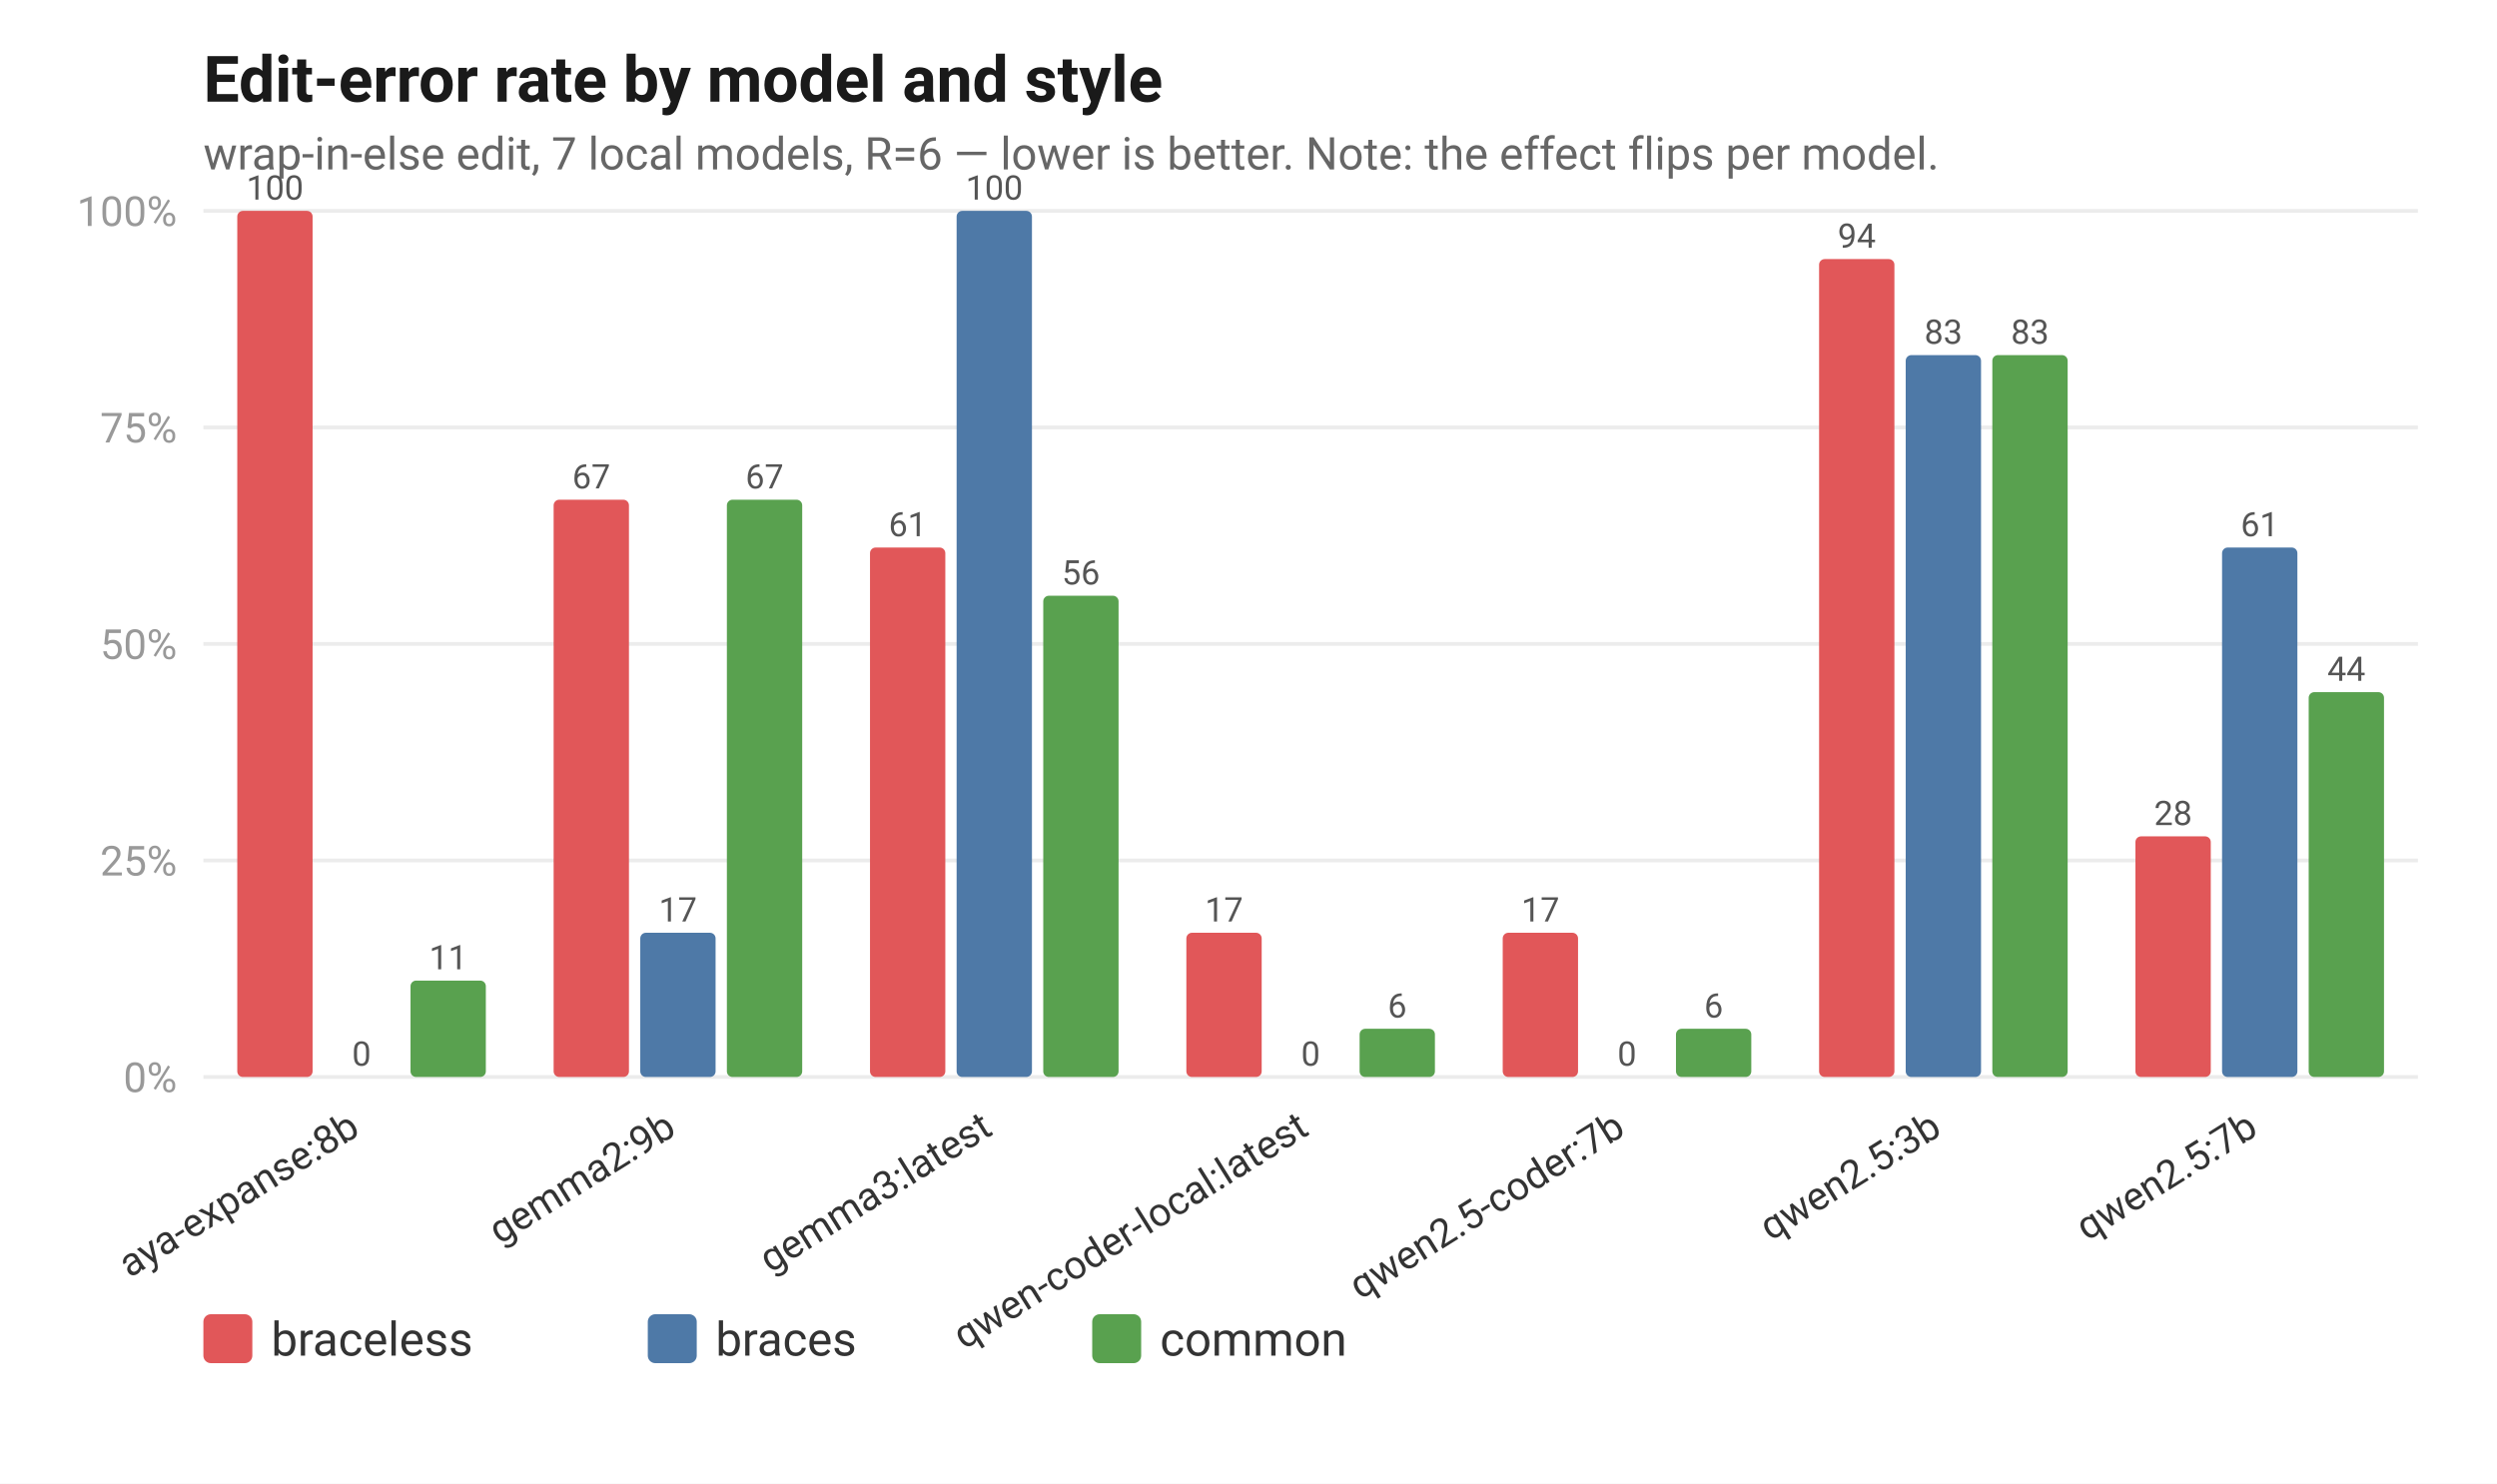
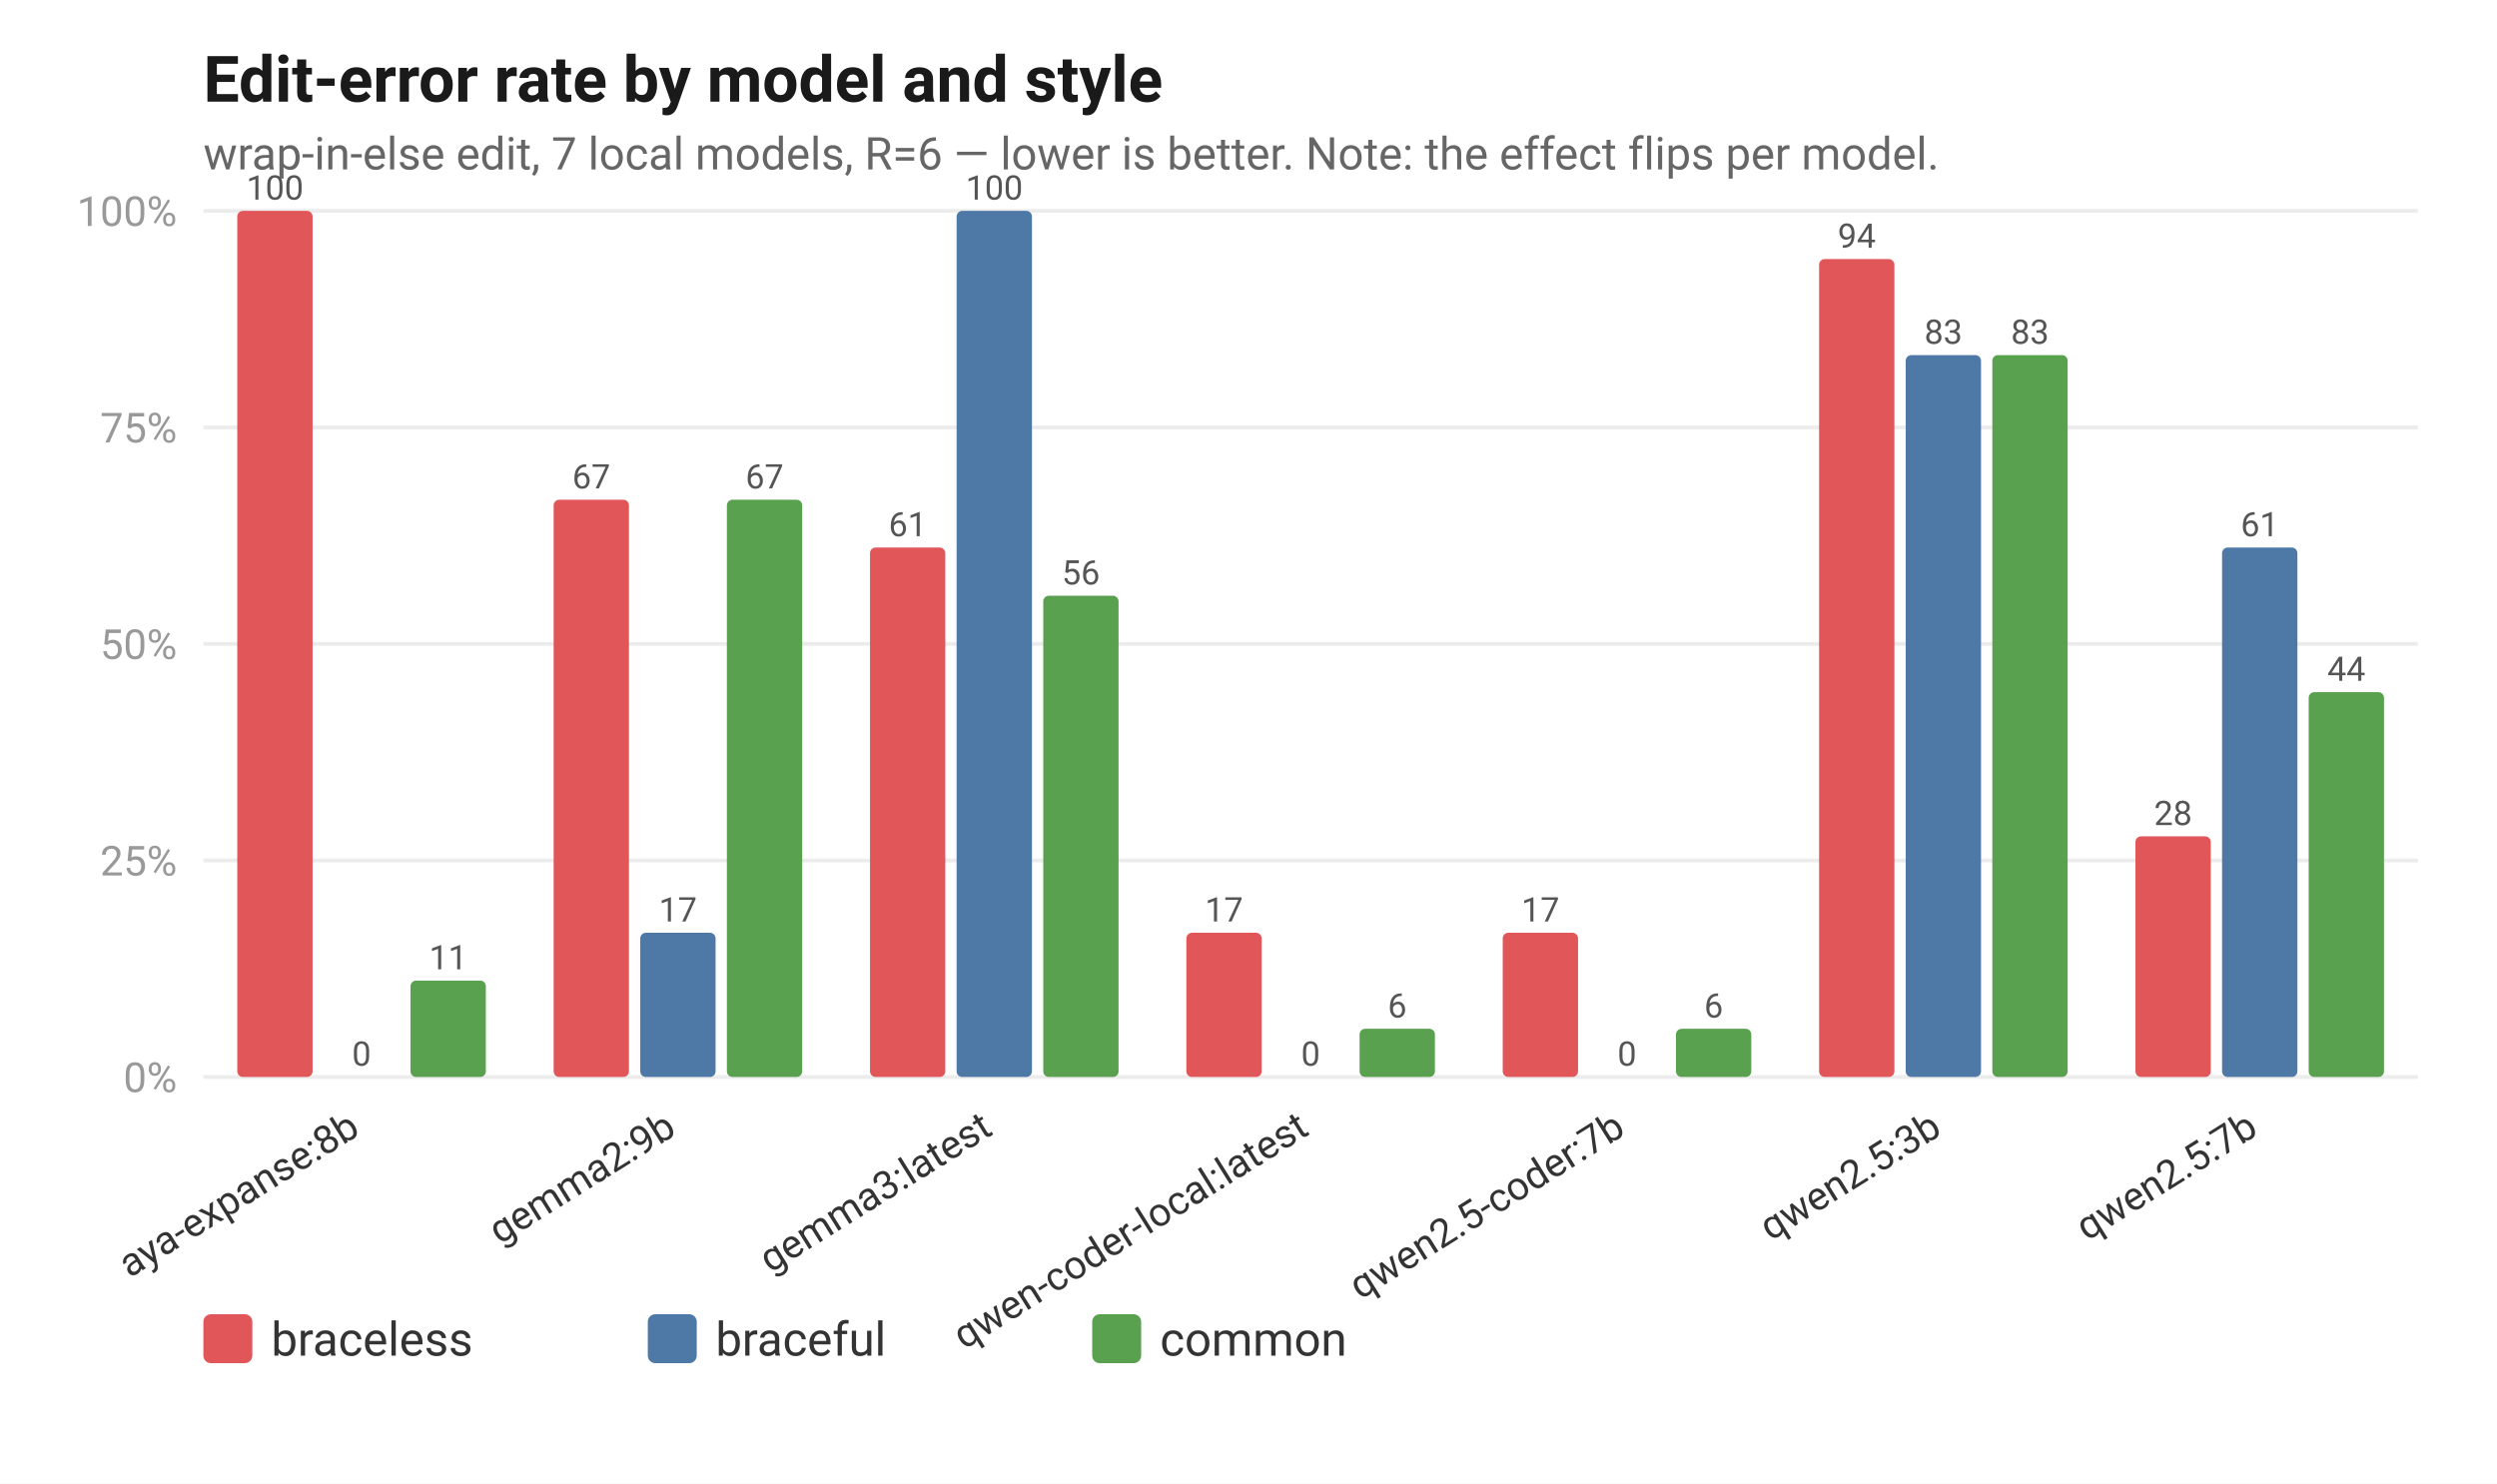
<svg xmlns="http://www.w3.org/2000/svg" viewBox="0 0 663 394" width="663" height="394" font-family="-apple-system,Segoe UI,Roboto,Helvetica,sans-serif">
  <rect width="663" height="394" fill="white" />
  <text x="54" y="27" font-size="17" font-weight="700" fill="#1a1a1a">Edit-error rate by model and style</text>
  <text x="54" y="45" font-size="12" fill="#666">wrap-in-else edit, 7 local models, R=6 — lower is better. Note: the effect flips per model.</text>
  <line x1="54" y1="286.0" x2="642" y2="286.0" stroke="#ececec" stroke-width="1" />
  <text x="47" y="290.0" font-size="11" fill="#999" text-anchor="end">0%</text>
  <line x1="54" y1="228.5" x2="642" y2="228.5" stroke="#ececec" stroke-width="1" />
  <text x="47" y="232.5" font-size="11" fill="#999" text-anchor="end">25%</text>
  <line x1="54" y1="171.0" x2="642" y2="171.0" stroke="#ececec" stroke-width="1" />
  <text x="47" y="175.0" font-size="11" fill="#999" text-anchor="end">50%</text>
  <line x1="54" y1="113.5" x2="642" y2="113.5" stroke="#ececec" stroke-width="1" />
  <text x="47" y="117.5" font-size="11" fill="#999" text-anchor="end">75%</text>
  <line x1="54" y1="56.0" x2="642" y2="56.0" stroke="#ececec" stroke-width="1" />
  <text x="47" y="60.0" font-size="11" fill="#999" text-anchor="end">100%</text>
  <rect x="63.0" y="56.0" width="20.0" height="230.0" fill="#e15759" rx="1.5" />
  <text x="73.0" y="53.0" font-size="9" fill="#555" text-anchor="middle">100</text>
  <rect x="86.0" y="286.0" width="20.0" height="0.0" fill="#4e79a7" rx="1.5" />
  <text x="96.0" y="283.0" font-size="9" fill="#555" text-anchor="middle">0</text>
  <rect x="109.0" y="260.4" width="20.0" height="25.6" fill="#59a14f" rx="1.5" />
  <text x="119.0" y="257.4" font-size="9" fill="#555" text-anchor="middle">11</text>
  <text x="96.0" y="301" font-size="10.5" fill="#333" text-anchor="end" transform="rotate(-32 96.0 301)">aya-expanse:8b</text>
  <rect x="147.0" y="132.7" width="20.0" height="153.3" fill="#e15759" rx="1.5" />
  <text x="157.0" y="129.7" font-size="9" fill="#555" text-anchor="middle">67</text>
  <rect x="170.0" y="247.7" width="20.0" height="38.3" fill="#4e79a7" rx="1.5" />
  <text x="180.0" y="244.7" font-size="9" fill="#555" text-anchor="middle">17</text>
  <rect x="193.0" y="132.7" width="20.0" height="153.3" fill="#59a14f" rx="1.5" />
  <text x="203.0" y="129.7" font-size="9" fill="#555" text-anchor="middle">67</text>
  <text x="180.0" y="301" font-size="10.5" fill="#333" text-anchor="end" transform="rotate(-32 180.0 301)">gemma2:9b</text>
  <rect x="231.0" y="145.4" width="20.0" height="140.6" fill="#e15759" rx="1.5" />
  <text x="241.0" y="142.4" font-size="9" fill="#555" text-anchor="middle">61</text>
  <rect x="254.0" y="56.0" width="20.0" height="230.0" fill="#4e79a7" rx="1.5" />
  <text x="264.0" y="53.0" font-size="9" fill="#555" text-anchor="middle">100</text>
  <rect x="277.0" y="158.2" width="20.0" height="127.8" fill="#59a14f" rx="1.5" />
  <text x="287.0" y="155.2" font-size="9" fill="#555" text-anchor="middle">56</text>
  <text x="264.0" y="301" font-size="10.5" fill="#333" text-anchor="end" transform="rotate(-32 264.0 301)">gemma3:latest</text>
  <rect x="315.0" y="247.7" width="20.0" height="38.3" fill="#e15759" rx="1.5" />
  <text x="325.0" y="244.7" font-size="9" fill="#555" text-anchor="middle">17</text>
  <rect x="338.0" y="286.0" width="20.0" height="0.0" fill="#4e79a7" rx="1.5" />
  <text x="348.0" y="283.0" font-size="9" fill="#555" text-anchor="middle">0</text>
  <rect x="361.0" y="273.2" width="20.0" height="12.8" fill="#59a14f" rx="1.5" />
  <text x="371.0" y="270.2" font-size="9" fill="#555" text-anchor="middle">6</text>
  <text x="348.0" y="301" font-size="10.5" fill="#333" text-anchor="end" transform="rotate(-32 348.0 301)">qwen-coder-local:latest</text>
  <rect x="399.0" y="247.7" width="20.0" height="38.3" fill="#e15759" rx="1.5" />
  <text x="409.0" y="244.7" font-size="9" fill="#555" text-anchor="middle">17</text>
  <rect x="422.0" y="286.0" width="20.0" height="0.0" fill="#4e79a7" rx="1.5" />
  <text x="432.0" y="283.0" font-size="9" fill="#555" text-anchor="middle">0</text>
  <rect x="445.0" y="273.2" width="20.0" height="12.8" fill="#59a14f" rx="1.5" />
  <text x="455.0" y="270.2" font-size="9" fill="#555" text-anchor="middle">6</text>
  <text x="432.0" y="301" font-size="10.5" fill="#333" text-anchor="end" transform="rotate(-32 432.0 301)">qwen2.5-coder:7b</text>
  <rect x="483.0" y="68.8" width="20.0" height="217.2" fill="#e15759" rx="1.5" />
  <text x="493.0" y="65.8" font-size="9" fill="#555" text-anchor="middle">94</text>
  <rect x="506.0" y="94.3" width="20.0" height="191.7" fill="#4e79a7" rx="1.5" />
  <text x="516.0" y="91.3" font-size="9" fill="#555" text-anchor="middle">83</text>
  <rect x="529.0" y="94.3" width="20.0" height="191.7" fill="#59a14f" rx="1.5" />
  <text x="539.0" y="91.3" font-size="9" fill="#555" text-anchor="middle">83</text>
  <text x="516.0" y="301" font-size="10.5" fill="#333" text-anchor="end" transform="rotate(-32 516.0 301)">qwen2.5:3b</text>
  <rect x="567.0" y="222.1" width="20.0" height="63.9" fill="#e15759" rx="1.5" />
  <text x="577.0" y="219.1" font-size="9" fill="#555" text-anchor="middle">28</text>
  <rect x="590.0" y="145.4" width="20.0" height="140.6" fill="#4e79a7" rx="1.5" />
  <text x="600.0" y="142.4" font-size="9" fill="#555" text-anchor="middle">61</text>
  <rect x="613.0" y="183.8" width="20.0" height="102.2" fill="#59a14f" rx="1.5" />
  <text x="623.0" y="180.8" font-size="9" fill="#555" text-anchor="middle">44</text>
  <text x="600.0" y="301" font-size="10.5" fill="#333" text-anchor="end" transform="rotate(-32 600.0 301)">qwen2.5:7b</text>
  <rect x="54" y="349" width="13" height="13" fill="#e15759" rx="2" />
  <text x="72" y="360" font-size="12.5" fill="#333">braceless</text>
  <rect x="172" y="349" width="13" height="13" fill="#4e79a7" rx="2" />
-   <text x="190" y="360" font-size="12.5" fill="#333">braces</text>
+   <text x="190" y="360" font-size="12.5" fill="#333">braceful</text>
  <rect x="290" y="349" width="13" height="13" fill="#59a14f" rx="2" />
  <text x="308" y="360" font-size="12.5" fill="#333">common</text>
</svg>
